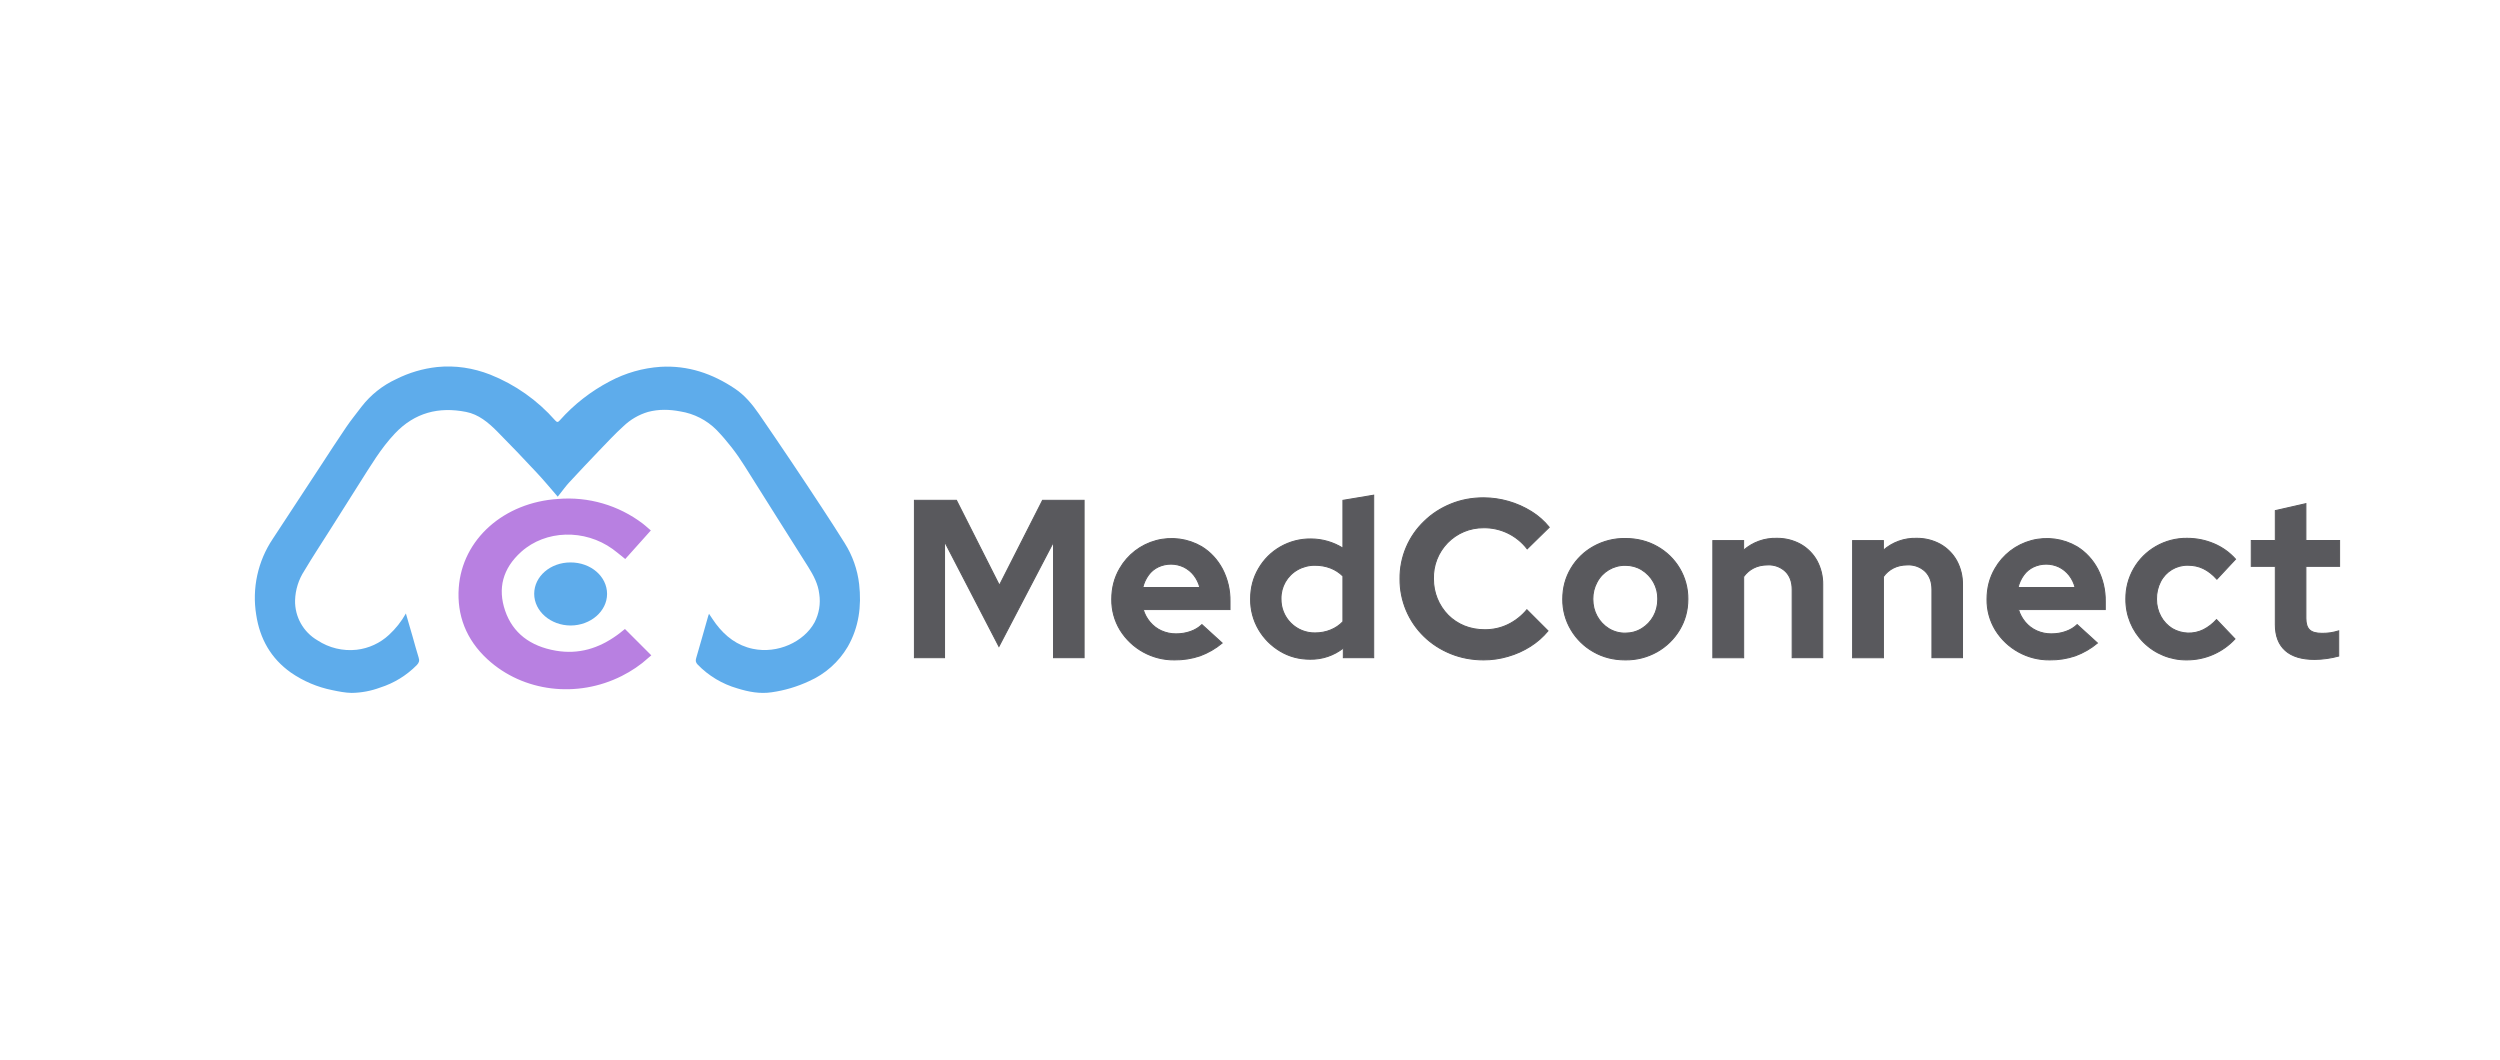
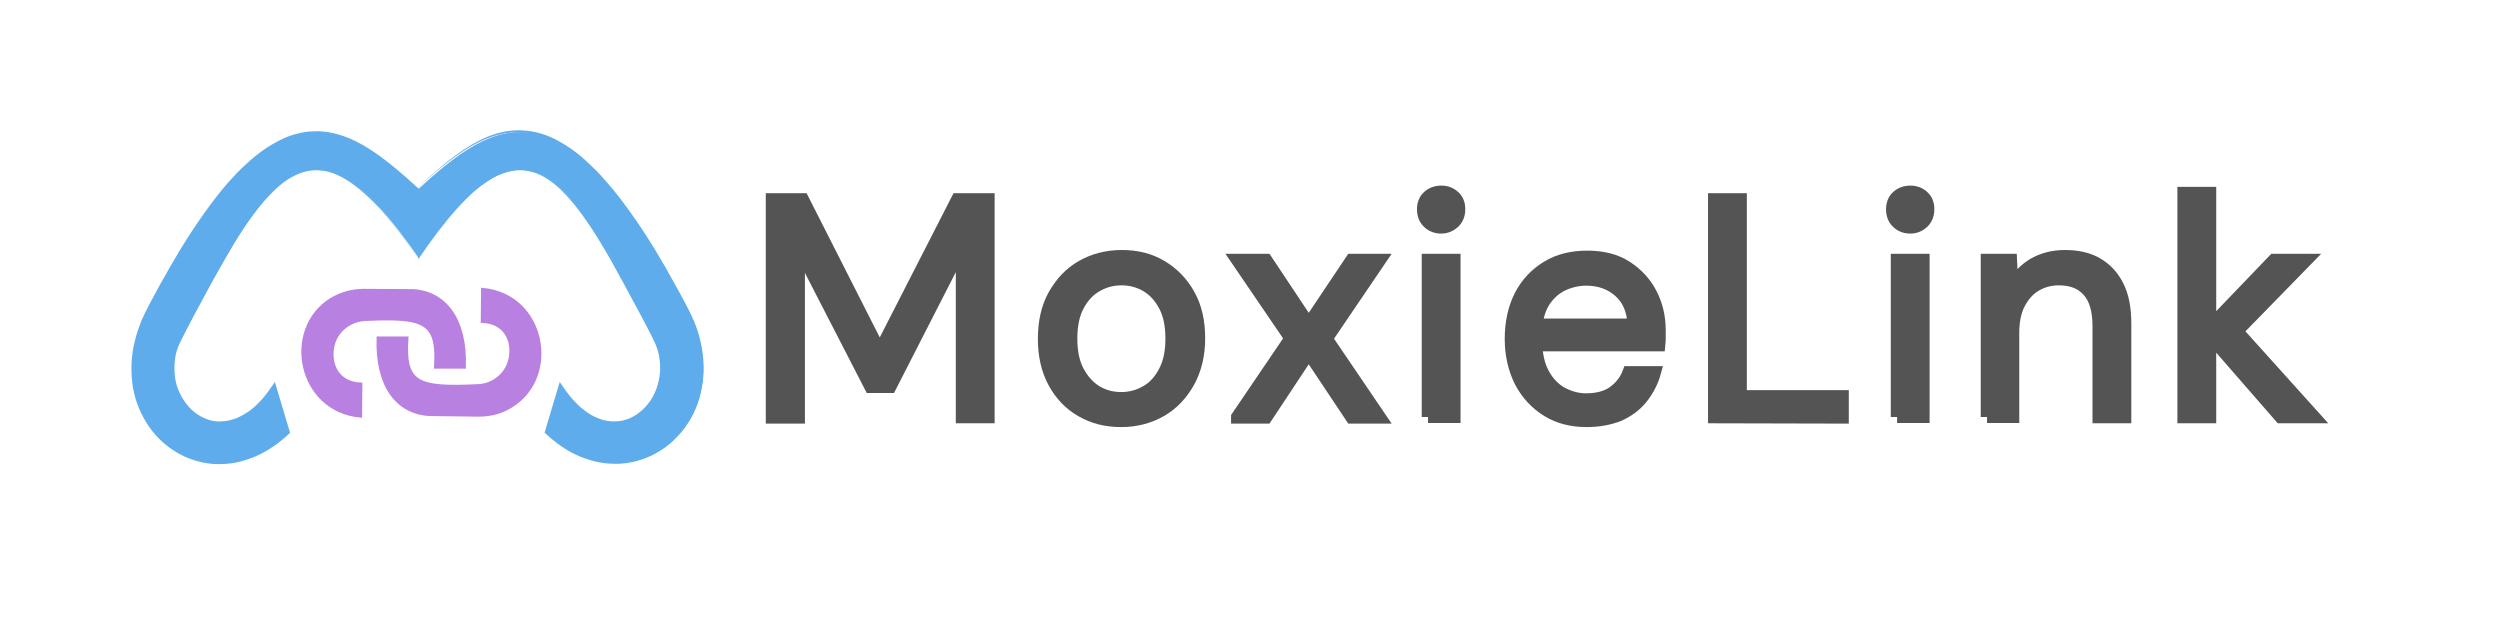
- <svg xmlns="http://www.w3.org/2000/svg" version="1.1" id="Capa_1" x="0" y="0" viewBox="0 0 4843.7 2052.6" style="enable-background:new 0 0 4843.7 2052.6" xml:space="preserve">
-   <style>.st0{fill:#5eaceb}.st2{fill:#59595d;stroke:#59595d;stroke-width:2;stroke-miterlimit:10}</style>
-   <switch>
+ <svg xmlns="http://www.w3.org/2000/svg" version="1.1" id="Capa_1" x="0px" y="0px" viewBox="0 0 792 199.5" style="enable-background:new 0 0 792 199.5;" xml:space="preserve">
+   <style type="text/css">
+ 	.st0{fill:#545454;stroke:#545454;stroke-width:4;stroke-miterlimit:10;}
+ 	.st1{fill:#5EACEB;}
+ 	.st2{fill:#B880E1;stroke:#B880E1;stroke-miterlimit:10;}
+ </style>
+   <g id="Capa_2_1_">
    <g>
-       <path class="st0" d="M1080.6 962.3c-13.7-15.8-26.7-31.6-40.7-46.5a3657 3657 0 0 0-77.1-80.4c-16.9-16.9-35.6-32.6-59.7-37.3-53-10.5-99.6 1.3-137.9 41.7-27.4 28.9-47.3 63-68.5 96.2l-56.7 89.7c-16.8 26.6-34.2 52.9-50.3 80a111 111 0 0 0-18 57.3 87.5 87.5 0 0 0 43.5 77.7 115.3 115.3 0 0 0 75.8 18.2 110.7 110.7 0 0 0 62.7-28.9 167.1 167.1 0 0 0 32.7-41.4l13.1 45.1c3.9 13.5 7.4 27.2 11.7 40.6 1.9 5.8.6 9.7-3.4 14a173.7 173.7 0 0 1-71.4 43.9 164.9 164.9 0 0 1-55 10.3c-12.6-.2-25.3-2.8-37.7-5.4a215 215 0 0 1-80-33.9c-38.8-27.5-60.2-65.4-67.3-112a204.9 204.9 0 0 1 32.1-147.2c30.8-47.3 61.9-94.4 92.9-141.6 16.4-25 32.6-50.3 49.5-75 9.2-13.6 19.7-26.3 29.6-39.5a180.4 180.4 0 0 1 67-53.3 233.2 233.2 0 0 1 79.5-23.5c35.4-3.5 69.7 1.8 102.8 14.7a330.5 330.5 0 0 1 125.9 88.8c3.7 4.1 5.5 3.6 8.9-.2a341 341 0 0 1 96.9-75.6 243.6 243.6 0 0 1 98.4-28.1c53.2-3.1 100.6 13.2 144.1 42.4 19 12.7 33.6 30.3 46.5 49a9515 9515 0 0 1 124.4 185.3c14 21.5 28.1 43 41.6 64.8a189.6 189.6 0 0 1 28.1 79.7c4.8 42.5-.5 83.4-22.1 121.1a163.5 163.5 0 0 1-75.1 66.8 255.9 255.9 0 0 1-72.4 21.5c-22.6 3.4-44.5-.8-66.1-7.5a174.3 174.3 0 0 1-77.2-46.2c-3.6-3.8-4.5-7.3-2.9-12.4 8-27.2 15.6-54.6 23.4-81.9l1.5-4.1c4.6 6.8 8.8 13.4 13.5 19.7 18.3 24.2 41.3 41.9 71.5 48.2 47.8 10.1 98.8-13.4 119.4-51.1a90 90 0 0 0 9.2-55.1c-2.2-19.4-11.1-36.1-21.2-52.2-41-65.3-82.5-130.2-123.3-195.6a427.7 427.7 0 0 0-54.3-69.9 127.5 127.5 0 0 0-70.5-36.1c-20.9-4-41.7-4.5-62.5 1a116.5 116.5 0 0 0-47.7 27.8c-16.3 14.7-31.3 31-46.6 46.8a4867 4867 0 0 0-58.4 62c-6.7 7.2-12.4 15.3-18.6 23-1.4 1.6-2.6 3.3-3.6 4.6z" />
-       <path d="m1210.3 1228 41.4 41.4a230.5 230.5 0 0 1-50.1 34c-83.9 42.3-185.5 30.3-252.4-31.2-39.9-36.7-57-82-53.4-132.8 6.3-90.4 84.4-159.2 185.7-165.7a231.7 231.7 0 0 1 159.8 46.5c3.3 2.5 6.2 5.2 9.7 8.2l-40.4 45.1c-6.8-5.4-12.9-10.7-19.6-15.5-56.9-40.9-135.8-38.8-185.7 5.8-38.3 34.3-48.8 76.1-33.2 121.8 15.6 45.6 51.7 73.1 103.7 82 46.5 8 87.3-5 123.6-31.2 3.7-2.5 7-5.3 10.9-8.4z" style="fill:#b880e1;stroke:#b880e1;stroke-width:14;stroke-miterlimit:10" />
-       <path class="st0" d="M1035 1150.5c0-33.7 31.3-60.8 70.3-60.8 39.4-.1 70.9 27.1 70.9 61.1-.1 33.4-31.7 60.9-70.4 61.1-38.9 0-70.8-27.6-70.8-61.4z" />
-       <path class="st2" d="M1771.7 1274.2V969.4h81.4l83.2 164.6 83.6-164.6h80.5v304.8h-59.2V1050l-105.8 202.5-105.4-203.3v225.1h-58.3zM2275.5 1278.5a122.3 122.3 0 0 1-105.4-58.1 112.1 112.1 0 0 1-16.1-59.4c0-21.8 5.1-41.6 15.5-59.4a115.7 115.7 0 0 1 158.9-42.3c17 10.6 30.3 25 40.1 43.3a131.9 131.9 0 0 1 14.6 62.7v15.7H2215c2.6 9 7 17.1 13.1 24.4a62.3 62.3 0 0 0 22.2 16.8 68.3 68.3 0 0 0 28.3 5.9c9.9 0 19.2-1.5 27.9-4.6 8.7-3 16.1-7.5 22.2-13.3l39.2 35.7a145 145 0 0 1-42.9 24.8 148.6 148.6 0 0 1-49.5 7.8zm-61.4-140.2h110.6c-2.3-9-6.2-16.9-11.5-23.7a57.2 57.2 0 0 0-19.4-15.9 58.2 58.2 0 0 0-49.7-.3 49.6 49.6 0 0 0-18.9 15.7 67.3 67.3 0 0 0-11.1 24.2zM2538.4 1277.2c-21.5 0-40.9-5.2-58.3-15.7s-31.3-24.5-41.6-42a114.5 114.5 0 0 1-15.5-59c0-21.5 5.1-41.1 15.5-58.8a114.3 114.3 0 0 1 42-42 116.4 116.4 0 0 1 59.6-15.5 117.7 117.7 0 0 1 61.8 17.9v-92.7l59.6-10v314.8h-58.8v-18.7a101 101 0 0 1-64.3 21.7zm9.6-50.9c10.7 0 20.7-1.9 30-5.7a67.3 67.3 0 0 0 23.9-16.1v-88.4a70.5 70.5 0 0 0-23.9-15.5 82.4 82.4 0 0 0-30-5.4 66.7 66.7 0 0 0-33.7 8.5 63.1 63.1 0 0 0-32.4 56.4 65 65 0 0 0 66.1 66.2zM2874.5 1278.5c-22.6 0-43.8-4-63.6-12-19.7-8-36.9-19.1-51.6-33.3a153.6 153.6 0 0 1-46.8-111.5 152 152 0 0 1 47-111.7c14.8-14.4 32-25.5 51.6-33.5s40.7-12 63.3-12a176.6 176.6 0 0 1 92.6 26.6c13.5 8.4 25 18.6 34.6 30.5l-42.7 41.8a104.7 104.7 0 0 0-84.5-40.9 96.3 96.3 0 0 0-97.1 99.2 99.3 99.3 0 0 0 28.5 70.3 95.5 95.5 0 0 0 31.3 20.7c12 4.9 25.3 7.4 39.8 7.4 16 0 30.9-3.3 44.8-10a110.7 110.7 0 0 0 36.6-28.7l40.9 40.9c-9.6 11.6-21 21.6-34.2 30a164.6 164.6 0 0 1-43.3 19.4 164.3 164.3 0 0 1-47.2 6.8zM3148.8 1278.5c-22.6 0-43.1-5.2-61.4-15.7a117.5 117.5 0 0 1-43.5-42.5 113.6 113.6 0 0 1-16.1-59.4c0-22.1 5.4-42 16.1-59.9a116.7 116.7 0 0 1 43.5-42.2 122.8 122.8 0 0 1 61.4-15.5c22.9 0 43.5 5.2 61.8 15.5a116.7 116.7 0 0 1 43.5 42.2 114.4 114.4 0 0 1 16.1 59.9c0 21.8-5.4 41.6-16.1 59.4a119 119 0 0 1-43.5 42.5 121.4 121.4 0 0 1-61.8 15.7zm0-51.8c11.9 0 22.6-3 32.2-8.9a64.2 64.2 0 0 0 22.6-23.7c5.5-9.9 8.3-21 8.3-33.5a65 65 0 0 0-31.1-56.6c-9.4-5.8-20-8.7-31.6-8.7a61 61 0 0 0-54.8 32.2 67 67 0 0 0-8.3 33.1c0 12.5 2.8 23.7 8.3 33.5 5.5 9.9 13 17.8 22.4 23.7a59.3 59.3 0 0 0 32 8.9zM3318.6 1274.2v-226.8h59.6v18.7a93 93 0 0 1 64-23.1 93 93 0 0 1 46.4 11.5 82.5 82.5 0 0 1 31.6 31.8 94.8 94.8 0 0 1 11.3 46.8v141.1h-59.2v-131.9c0-14.8-4.3-26.5-12.8-35a46.6 46.6 0 0 0-34.6-12.8c-10.2 0-19.2 2-27 5.9a52.8 52.8 0 0 0-19.6 16.8v157.2h-59.7zM3589.4 1274.2v-226.8h59.6v18.7a93 93 0 0 1 64-23.1 93 93 0 0 1 46.4 11.5 82.5 82.5 0 0 1 31.6 31.8 94.8 94.8 0 0 1 11.3 46.8v141.1h-59.2v-131.9c0-14.8-4.3-26.5-12.8-35a46.6 46.6 0 0 0-34.6-12.8c-10.2 0-19.2 2-27 5.9a52.8 52.8 0 0 0-19.6 16.8v157.2h-59.7zM3971.3 1278.5a122.3 122.3 0 0 1-105.4-58.1 112.1 112.1 0 0 1-16.1-59.4c0-21.8 5.1-41.6 15.5-59.4a115.7 115.7 0 0 1 158.9-42.3c17 10.6 30.3 25 40.1 43.3a131.9 131.9 0 0 1 14.6 62.7v15.7h-168.1c2.6 9 7 17.1 13.1 24.4a62.3 62.3 0 0 0 22.2 16.8 68.3 68.3 0 0 0 28.3 5.9c9.9 0 19.2-1.5 27.9-4.6 8.7-3 16.1-7.5 22.2-13.3l39.2 35.7a145 145 0 0 1-42.9 24.8 148.2 148.2 0 0 1-49.5 7.8zm-61.4-140.2h110.6c-2.3-9-6.2-16.9-11.5-23.7a57.2 57.2 0 0 0-19.4-15.9 58.2 58.2 0 0 0-49.7-.3 49.6 49.6 0 0 0-18.9 15.7 67.3 67.3 0 0 0-11.1 24.2zM4237.3 1278.5a116.8 116.8 0 0 1-118.5-118 116 116 0 0 1 58.4-101.8 118 118 0 0 1 60.1-15.7c18.3 0 35.6 3.5 52 10.4 16.4 7 30.4 17 42 30l-36.1 38.7c-8.4-9.3-17.2-16.1-26.3-20.5s-19.1-6.5-29.8-6.5a58.3 58.3 0 0 0-53.1 31.8 72 72 0 0 0-7.8 34 68 68 0 0 0 8.3 33.3 63.3 63.3 0 0 0 22.2 23.7 64 64 0 0 0 60.3 2.2 90.4 90.4 0 0 0 25.5-19.6l35.7 37.4a126.4 126.4 0 0 1-92.9 40.6zM4484.6 1277.6c-25 0-43.9-5.7-56.8-17.2-12.9-11.5-19.4-28.2-19.4-50.3v-112.8h-46.6v-50.1h46.6v-57.9l59.2-13.5v71.4h65.3v50.1h-65.3V1198c0 10.4 2.4 17.9 7.2 22.4 4.8 4.5 12.8 6.7 24.2 6.7 6.1 0 11.5-.4 16.3-1.1 4.8-.7 10.1-2 15.9-3.7v48.8a183.4 183.4 0 0 1-46.6 6.5z" />
+       <g>
+         <path class="st0" d="M244.6,132.1V63.2h9.7l24.4,48.1l24.6-48.1h9.8v68.9h-8.3V77.9l-22.8,44.6h-6.2l-22.8-44.3v54H244.6z" />
+         <path class="st0" d="M355.2,133.3c-4.7,0-8.8-1-12.6-3.2c-3.7-2.1-6.6-5.2-8.7-9.1c-2.1-3.9-3.1-8.5-3.1-13.6     c0-5.3,1-10,3.2-13.9c2.2-3.9,5.1-7,8.8-9.1c3.7-2.1,7.9-3.2,12.6-3.2c4.7,0,8.8,1,12.5,3.2s6.6,5.2,8.7,9     c2.2,3.9,3.2,8.5,3.2,13.8c0,5.2-1.1,9.8-3.3,13.8c-2.2,3.9-5.1,7-8.8,9.1C364,132.2,359.8,133.3,355.2,133.3z M355.2,126.2     c2.8,0,5.5-0.7,7.9-2.1c2.5-1.4,4.4-3.5,5.9-6.4c1.5-2.8,2.2-6.3,2.2-10.4c0-4.2-0.7-7.7-2.2-10.5c-1.5-2.8-3.4-4.9-5.8-6.3     c-2.4-1.4-5-2.1-7.9-2.1s-5.5,0.7-7.9,2.1c-2.5,1.4-4.4,3.5-5.9,6.3c-1.5,2.8-2.2,6.3-2.2,10.5c0,4.1,0.7,7.6,2.2,10.4     c1.5,2.8,3.4,4.9,5.8,6.4C349.7,125.5,352.3,126.2,355.2,126.2z" />
+         <path class="st0" d="M392,132.1l16.9-24.9L392,82.4h9.1l13.5,20.3l13.6-20.3h8.9l-16.9,24.9l16.9,24.9h-8.9l-13.6-20.4     l-13.5,20.4H392z" />
+         <path class="st0" d="M456.6,72c-1.6,0-3-0.5-4.1-1.6c-1.1-1-1.6-2.5-1.6-4.1c0-1.6,0.5-3,1.6-4c1.1-1,2.5-1.5,4.1-1.5     c1.6,0,2.9,0.5,4,1.5c1.1,1,1.6,2.3,1.6,4c0,1.6-0.5,3-1.6,4.1C459.5,71.4,458.1,72,456.6,72z M452.4,132.1V82.4h8.3v49.6H452.4z     " />
+         <path class="st0" d="M502.7,133.3c-4.7,0-8.8-1-12.4-3.2c-3.6-2.2-6.4-5.2-8.5-9.1c-2-3.9-3.1-8.5-3.1-13.6c0-5.2,1-9.8,3-13.7     c2-3.9,4.9-6.9,8.5-9.1s7.9-3.2,12.6-3.2c4.9,0,9,1,12.4,3.2c3.4,2.2,6,5,7.8,8.5c1.8,3.5,2.7,7.3,2.7,11.6c0,0.7,0,1.3,0,2.1     c0,0.7,0,1.6-0.1,2.5h-40.7v-6.4h32.7c-0.2-4.6-1.7-8.1-4.5-10.6c-2.8-2.5-6.3-3.8-10.6-3.8c-2.8,0-5.5,0.7-7.9,1.9     c-2.4,1.3-4.3,3.1-5.8,5.6c-1.4,2.5-2.2,5.5-2.2,9.2v2.8c0,4,0.7,7.5,2.2,10.3c1.5,2.8,3.4,4.8,5.8,6.2c2.4,1.3,5,2.1,7.8,2.1     c3.5,0,6.4-0.7,8.7-2.3c2.2-1.6,3.9-3.6,4.9-6.3h8.2c-0.8,2.9-2.2,5.6-4.1,8c-1.9,2.4-4.4,4.2-7.3,5.5     C510,132.6,506.6,133.3,502.7,133.3z" />
+         <path class="st0" d="M543.1,132.1V63.2h8.3v62.4h32.3v6.6L543.1,132.1L543.1,132.1z" />
+         <path class="st0" d="M605.2,72c-1.6,0-3-0.5-4.1-1.6c-1.1-1-1.6-2.5-1.6-4.1c0-1.6,0.5-3,1.6-4c1.1-1,2.5-1.5,4.1-1.5     c1.6,0,2.9,0.5,4,1.5c1.1,1,1.6,2.3,1.6,4c0,1.6-0.5,3-1.6,4.1C608.1,71.4,606.8,72,605.2,72z M601,132.1V82.4h8.3v49.6H601z" />
+         <path class="st0" d="M629.5,132.1V82.4h7.5l0.4,8.7c1.6-3.1,3.8-5.5,6.7-7.3c2.9-1.7,6.3-2.6,10-2.6c3.9,0,7.3,0.7,10.1,2.3     c2.8,1.6,5,3.9,6.6,7c1.6,3.1,2.4,7.1,2.4,11.9v29.7h-8.3v-28.8c0-5-1.1-8.8-3.3-11.2c-2.2-2.5-5.3-3.7-9.4-3.7     c-2.8,0-5.2,0.7-7.4,2c-2.2,1.3-3.9,3.3-5.2,5.8c-1.3,2.5-1.9,5.7-1.9,9.4v26.4H629.5z" />
+         <path class="st0" d="M691.8,132.1V61.2h8.3v70.9H691.8z M722.5,132.1l-23.7-27.2l21.6-22.5h10.2l-24.8,25.4l0.1-5.9l27.2,30.2     H722.5z" />
+       </g>
    </g>
-   </switch>
+   </g>
+   <g id="Capa_1_1_">
+     <g>
+       <g>
+         <path class="st1" d="M133,60.1c-24.5-22.4-47-37.9-86.3,38.7c-16.9,33.6,17.5,63.5,44.7,38.2L87,122.3     c-11.6,17.6-25.5,13-30.3,2.3c-2.6-5.6-2.2-12.2,0.7-17.6c27.3-51.2,40.6-76.6,75.4-25" />
+         <path class="st1" d="M133,60.1c-3.2-2.9-6.4-5.8-9.9-8.4c-3.4-2.6-7-5.1-10.9-6.9c-3.9-1.8-8.2-3-12.5-2.8     c-4.3,0.2-8.5,1.5-12.2,3.7c-3.8,2.1-7.1,4.9-10.2,7.9c-0.8,0.7-1.5,1.5-2.3,2.3c-0.7,0.8-1.5,1.6-2.1,2.4     c-1.4,1.6-2.8,3.3-4.1,5c-5.3,6.9-9.9,14.2-14.2,21.7c-2.1,3.8-4.2,7.6-6.2,11.4c-0.5,1-1,1.9-1.5,2.9c-0.2,0.5-0.5,1-0.7,1.5     l-0.7,1.5c-0.8,2-1.5,4-2,6.1c-1,4.1-1.3,8.5-0.7,12.7c0.6,4.2,2,8.3,4.2,12c1.1,1.8,2.4,3.5,3.9,5c1.5,1.5,3.1,2.9,4.9,4     c3.6,2.3,7.8,3.6,12,3.9c2.1,0.1,4.3,0,6.3-0.4c2.1-0.4,4.1-1,6.1-1.8c3.9-1.6,7.5-4.1,10.6-7.1l-0.2,0.6l-4.4-14.8l1,0.2     c-2,3-4.3,5.9-7.3,8.1c-1.5,1.1-3,2.1-4.8,2.8c-1.7,0.7-3.6,1.1-5.4,1.1c-1.9,0-3.7-0.4-5.4-1.2s-3.3-1.8-4.6-3.1     c-2.6-2.6-4.4-6-5.1-9.6c-0.4-1.8-0.5-3.6-0.4-5.5c0.1-1.8,0.5-3.6,1.1-5.4c0.2-0.4,0.3-0.9,0.5-1.3l0.3-0.7l0.3-0.6     c0.4-0.8,0.8-1.6,1.3-2.4l2.6-4.8c3.4-6.3,6.8-12.6,10.5-18.8c1.8-3.1,3.7-6.2,5.7-9.2c2-3,4.1-5.9,6.5-8.7     c2.3-2.7,4.9-5.3,8.1-7.3c1.5-1,3.2-1.8,5-2.2c1.8-0.5,3.6-0.7,5.4-0.4c1.8,0.2,3.6,0.7,5.3,1.4c1.6,0.7,3.2,1.6,4.7,2.7     c3,2.1,5.6,4.6,8,7.2c4.9,5.3,9.1,11.1,13.1,17.1c-4.1-5.9-8.3-11.7-13.3-16.9c-2.5-2.6-5.1-5-8.1-7.1c-1.5-1-3-1.9-4.6-2.6     c-1.6-0.7-3.4-1.2-5.1-1.3c-1.8-0.2-3.5,0-5.3,0.5c-1.7,0.5-3.3,1.3-4.8,2.2c-3,1.9-5.5,4.5-7.9,7.2c-2.3,2.7-4.4,5.6-6.4,8.6     c-2,3-3.8,6.1-5.6,9.2c-3.6,6.2-7,12.5-10.4,18.9l-2.5,4.8c-0.4,0.8-0.8,1.6-1.2,2.4l-0.3,0.6l-0.3,0.6c-0.2,0.4-0.3,0.8-0.5,1.2     c-0.6,1.6-0.9,3.4-1,5.1s0,3.5,0.3,5.2c0.7,3.4,2.4,6.6,4.9,9.1c1.2,1.2,2.7,2.2,4.3,2.9s3.3,1.1,5,1c1.7,0,3.5-0.4,5.1-1     c1.6-0.7,3.1-1.6,4.5-2.6c2.8-2.2,5-4.9,7-7.9l0.7-1l0.3,1.1l4.4,14.7l0.1,0.3l-0.3,0.3c-3.2,3-6.9,5.6-10.9,7.3     c-2,0.8-4.1,1.5-6.3,1.9c-2.2,0.4-4.4,0.5-6.6,0.4c-4.4-0.3-8.7-1.7-12.5-4.1c-1.9-1.2-3.6-2.6-5.1-4.1c-1.5-1.6-2.9-3.3-4-5.2     c-2.3-3.8-3.8-8-4.3-12.4s-0.3-8.8,0.8-13.1c0.5-2.1,1.2-4.2,2-6.3l0.7-1.5c0.2-0.5,0.5-1,0.7-1.5c0.5-1,1-1.9,1.5-2.9     c2-3.8,4.1-7.6,6.3-11.4c4.3-7.5,9-14.8,14.3-21.7c1.3-1.7,2.7-3.4,4.1-5c0.7-0.8,1.5-1.6,2.2-2.4c0.8-0.8,1.5-1.6,2.3-2.3     c3.1-3,6.5-5.8,10.4-7.9c1.9-1.1,3.9-2,6-2.6c2.1-0.6,4.3-1,6.4-1c4.4-0.2,8.7,1.1,12.6,2.9c3.9,1.9,7.5,4.4,10.9,7.1     C126.6,54.3,129.8,57.2,133,60.1z" />
+       </g>
+       <g>
+         <path class="st1" d="M132.6,82c34.7-51.6,47.7-26.1,75,25.1c2.9,5.4,3.2,12,0.7,17.6c-4.9,10.7-18.8,15.3-30.3-2.3l-4.4,14.7     c27.2,25.4,61.6-4.5,44.7-38.2c-39.4-76.6-61.5-61.2-86-38.8" />
+         <path class="st1" d="M132.6,82c4-5.9,8.2-11.8,13-17.1c2.5-2.6,5.1-5.1,8-7.2c1.5-1,3-2,4.7-2.7c1.6-0.7,3.4-1.3,5.2-1.4     c1.8-0.2,3.7,0,5.4,0.5c1.8,0.5,3.4,1.3,4.9,2.3c3.1,2,5.6,4.6,8,7.3c2.3,2.8,4.5,5.7,6.4,8.7c2,3,3.9,6.1,5.7,9.2     c3.6,6.2,7.1,12.5,10.4,18.8l2.5,4.7c0.4,0.8,0.8,1.6,1.3,2.4c0.4,0.8,0.8,1.7,1.1,2.5c0.6,1.7,1,3.6,1.1,5.4     c0.1,1.8,0,3.7-0.4,5.5c-0.8,3.6-2.5,7-5.2,9.6c-1.3,1.3-2.9,2.4-4.6,3.1c-1.7,0.7-3.6,1.2-5.4,1.1c-1.9,0-3.7-0.4-5.4-1.1     c-1.7-0.7-3.3-1.6-4.8-2.8c-2.9-2.3-5.2-5.1-7.3-8.1l1-0.2l-4.4,14.7l-0.1-0.5c3.1,2.9,6.7,5.4,10.6,7.1c2,0.8,4,1.5,6.1,1.8     c2.1,0.4,4.2,0.5,6.3,0.4c4.2-0.3,8.4-1.6,12-3.9c1.8-1.1,3.5-2.5,4.9-4c1.5-1.5,2.8-3.2,3.9-5c1.1-1.8,2-3.7,2.7-5.8     c0.7-2,1.2-4.1,1.5-6.2c0.6-4.2,0.3-8.6-0.7-12.7c-0.5-2.1-1.2-4.1-2-6.1c-0.2-0.5-0.4-1-0.6-1.5c-0.2-0.5-0.5-1-0.7-1.5     c-0.5-1-1-1.9-1.5-2.9c-2-3.8-4.1-7.6-6.2-11.4c-4.3-7.5-8.9-14.8-14.1-21.7c-1.3-1.7-2.6-3.4-4.1-5c-1.4-1.6-2.9-3.2-4.4-4.7     c-3-3-6.4-5.8-10.1-7.9c-3.7-2.1-7.9-3.6-12.2-3.8c-4.3-0.2-8.6,0.9-12.5,2.7c-3.9,1.8-7.5,4.3-10.9,6.9     c-3.4,2.6-6.6,5.5-9.9,8.4c3.2-3,6.4-5.8,9.8-8.6c3.4-2.7,7-5.2,10.9-7.1c3.9-1.9,8.2-3.1,12.6-2.9c4.4,0.1,8.7,1.5,12.4,3.7     c3.8,2.1,7.2,4.9,10.3,8c1.6,1.5,3,3.1,4.5,4.8c1.4,1.6,2.8,3.3,4.1,5c5.3,6.9,10,14.2,14.3,21.7c2.1,3.8,4.3,7.6,6.3,11.4     c0.5,1,1,1.9,1.5,2.9c0.2,0.5,0.5,1,0.7,1.5c0.2,0.5,0.5,1,0.7,1.5c0.8,2,1.5,4.1,2,6.3c1,4.3,1.3,8.7,0.7,13.1     c-0.3,2.2-0.8,4.3-1.5,6.4c-0.7,2.1-1.7,4.1-2.8,5.9c-1.2,1.9-2.5,3.6-4.1,5.2c-1.5,1.6-3.3,3-5.1,4.1c-3.7,2.4-8.1,3.8-12.5,4.1     c-2.2,0.1-4.4,0-6.6-0.4c-2.2-0.4-4.3-1.1-6.3-1.9c-4.1-1.7-7.7-4.3-10.9-7.3l-0.3-0.2l0.1-0.3l4.4-14.7l0.3-1.1l0.7,1     c2,3,4.2,5.7,7,7.9c1.4,1.1,2.9,2,4.5,2.6c1.6,0.7,3.3,1,5,1c1.7,0,3.5-0.3,5-1c1.6-0.7,3-1.7,4.3-2.9c2.5-2.4,4.2-5.6,4.9-9.1     c0.4-1.7,0.5-3.5,0.4-5.2c-0.1-1.7-0.4-3.5-1-5.1c-0.3-0.8-0.6-1.6-1-2.4s-0.8-1.6-1.2-2.4l-2.5-4.8c-3.4-6.3-6.8-12.7-10.3-18.9     c-1.8-3.1-3.6-6.2-5.6-9.2s-4-5.9-6.3-8.6c-2.3-2.7-4.8-5.3-7.8-7.2c-1.5-1-3.1-1.8-4.8-2.2c-1.7-0.5-3.5-0.7-5.2-0.5     c-1.8,0.2-3.5,0.7-5.1,1.3c-1.6,0.7-3.2,1.6-4.6,2.6c-3,2-5.6,4.5-8,7.1C140.9,70.3,136.6,76.1,132.6,82z" />
+       </g>
+       <path class="st2" d="M138,116.3h9.1c0.5-15.2-6.2-23.6-16.2-24.2l-15.6-0.1c-3.8,0-7.4,1-10.6,3c-14.9,9.5-10.1,35,9.5,36.8    l0.1-10.1c-7.9-0.3-10.2-7.1-8.7-12.7c1.3-4.5,5.3-7.5,9.9-7.8C134.6,100.3,138.9,101.9,138,116.3z" />
+       <path class="st2" d="M128.9,107.1l-9.1,0c-0.5,15.2,6.1,23.6,16.2,24.2l15.6,0.2c3.8,0,7.4-0.9,10.6-3c15-9.5,10.2-35-9.3-36.8    l-0.1,10.1c7.9,0.3,10.2,7.1,8.6,12.7c-1.3,4.4-5.3,7.5-9.9,7.7C132.2,123.1,127.9,121.6,128.9,107.1z" />
+     </g>
+   </g>
</svg>
